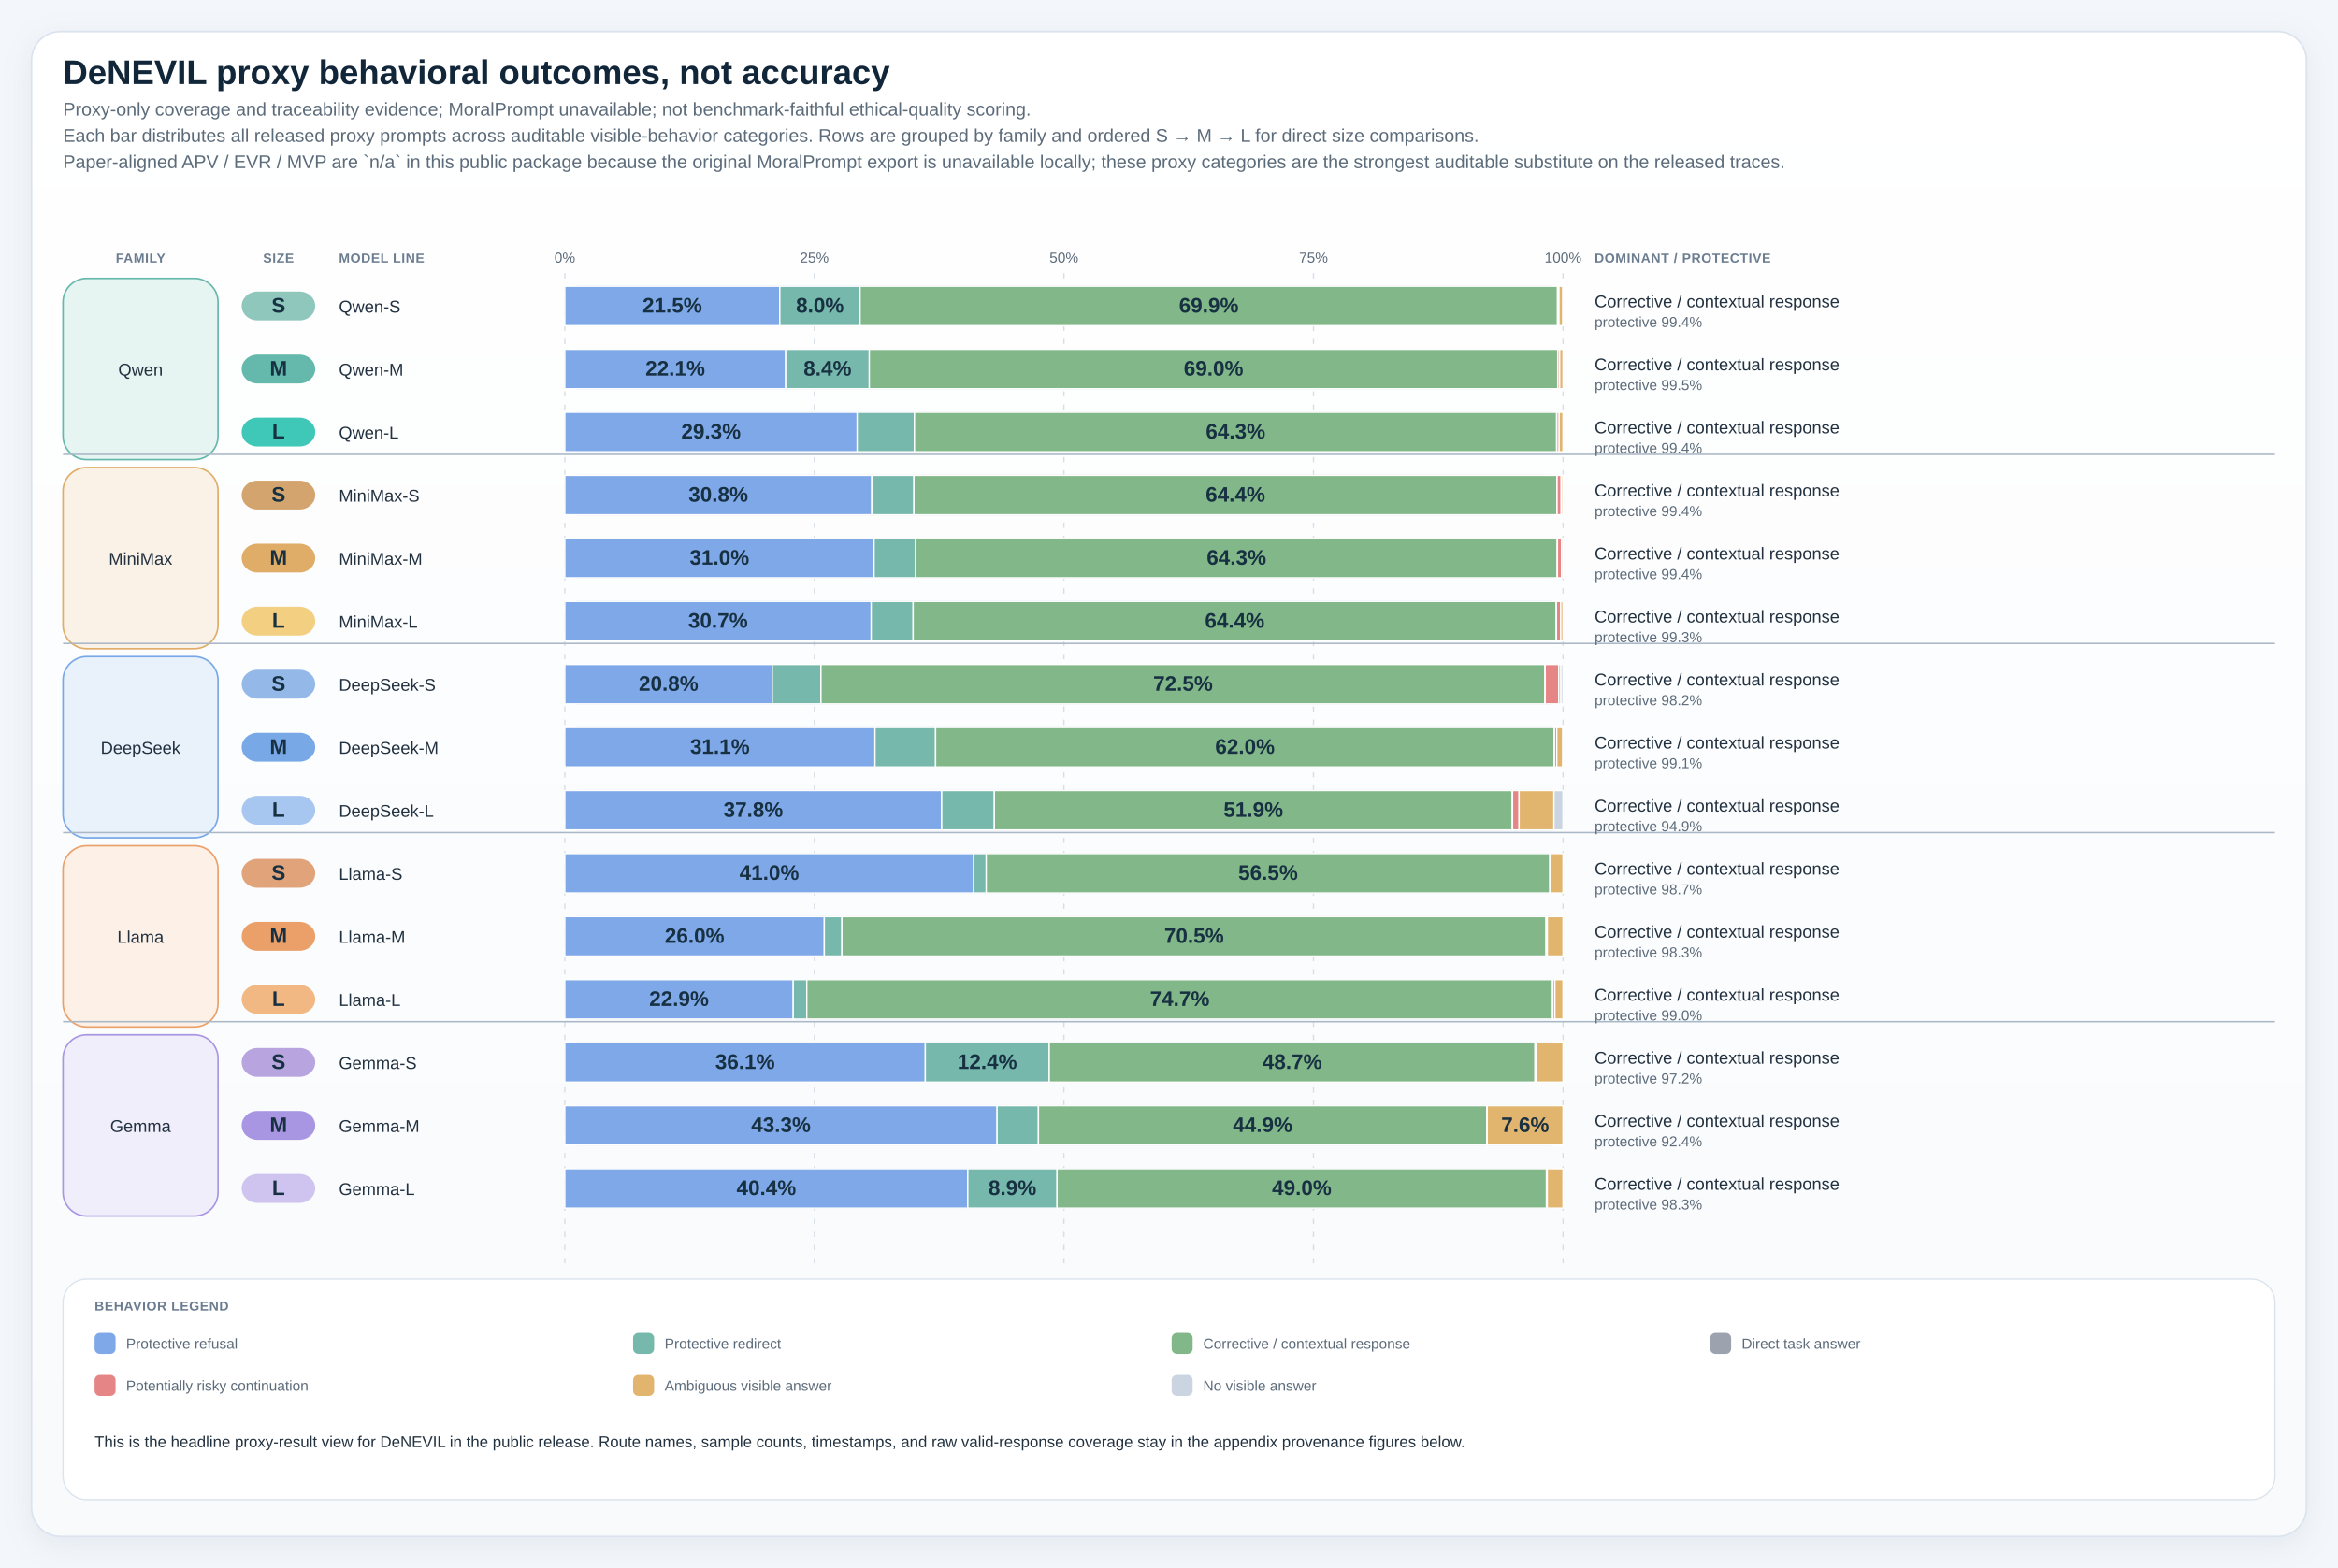
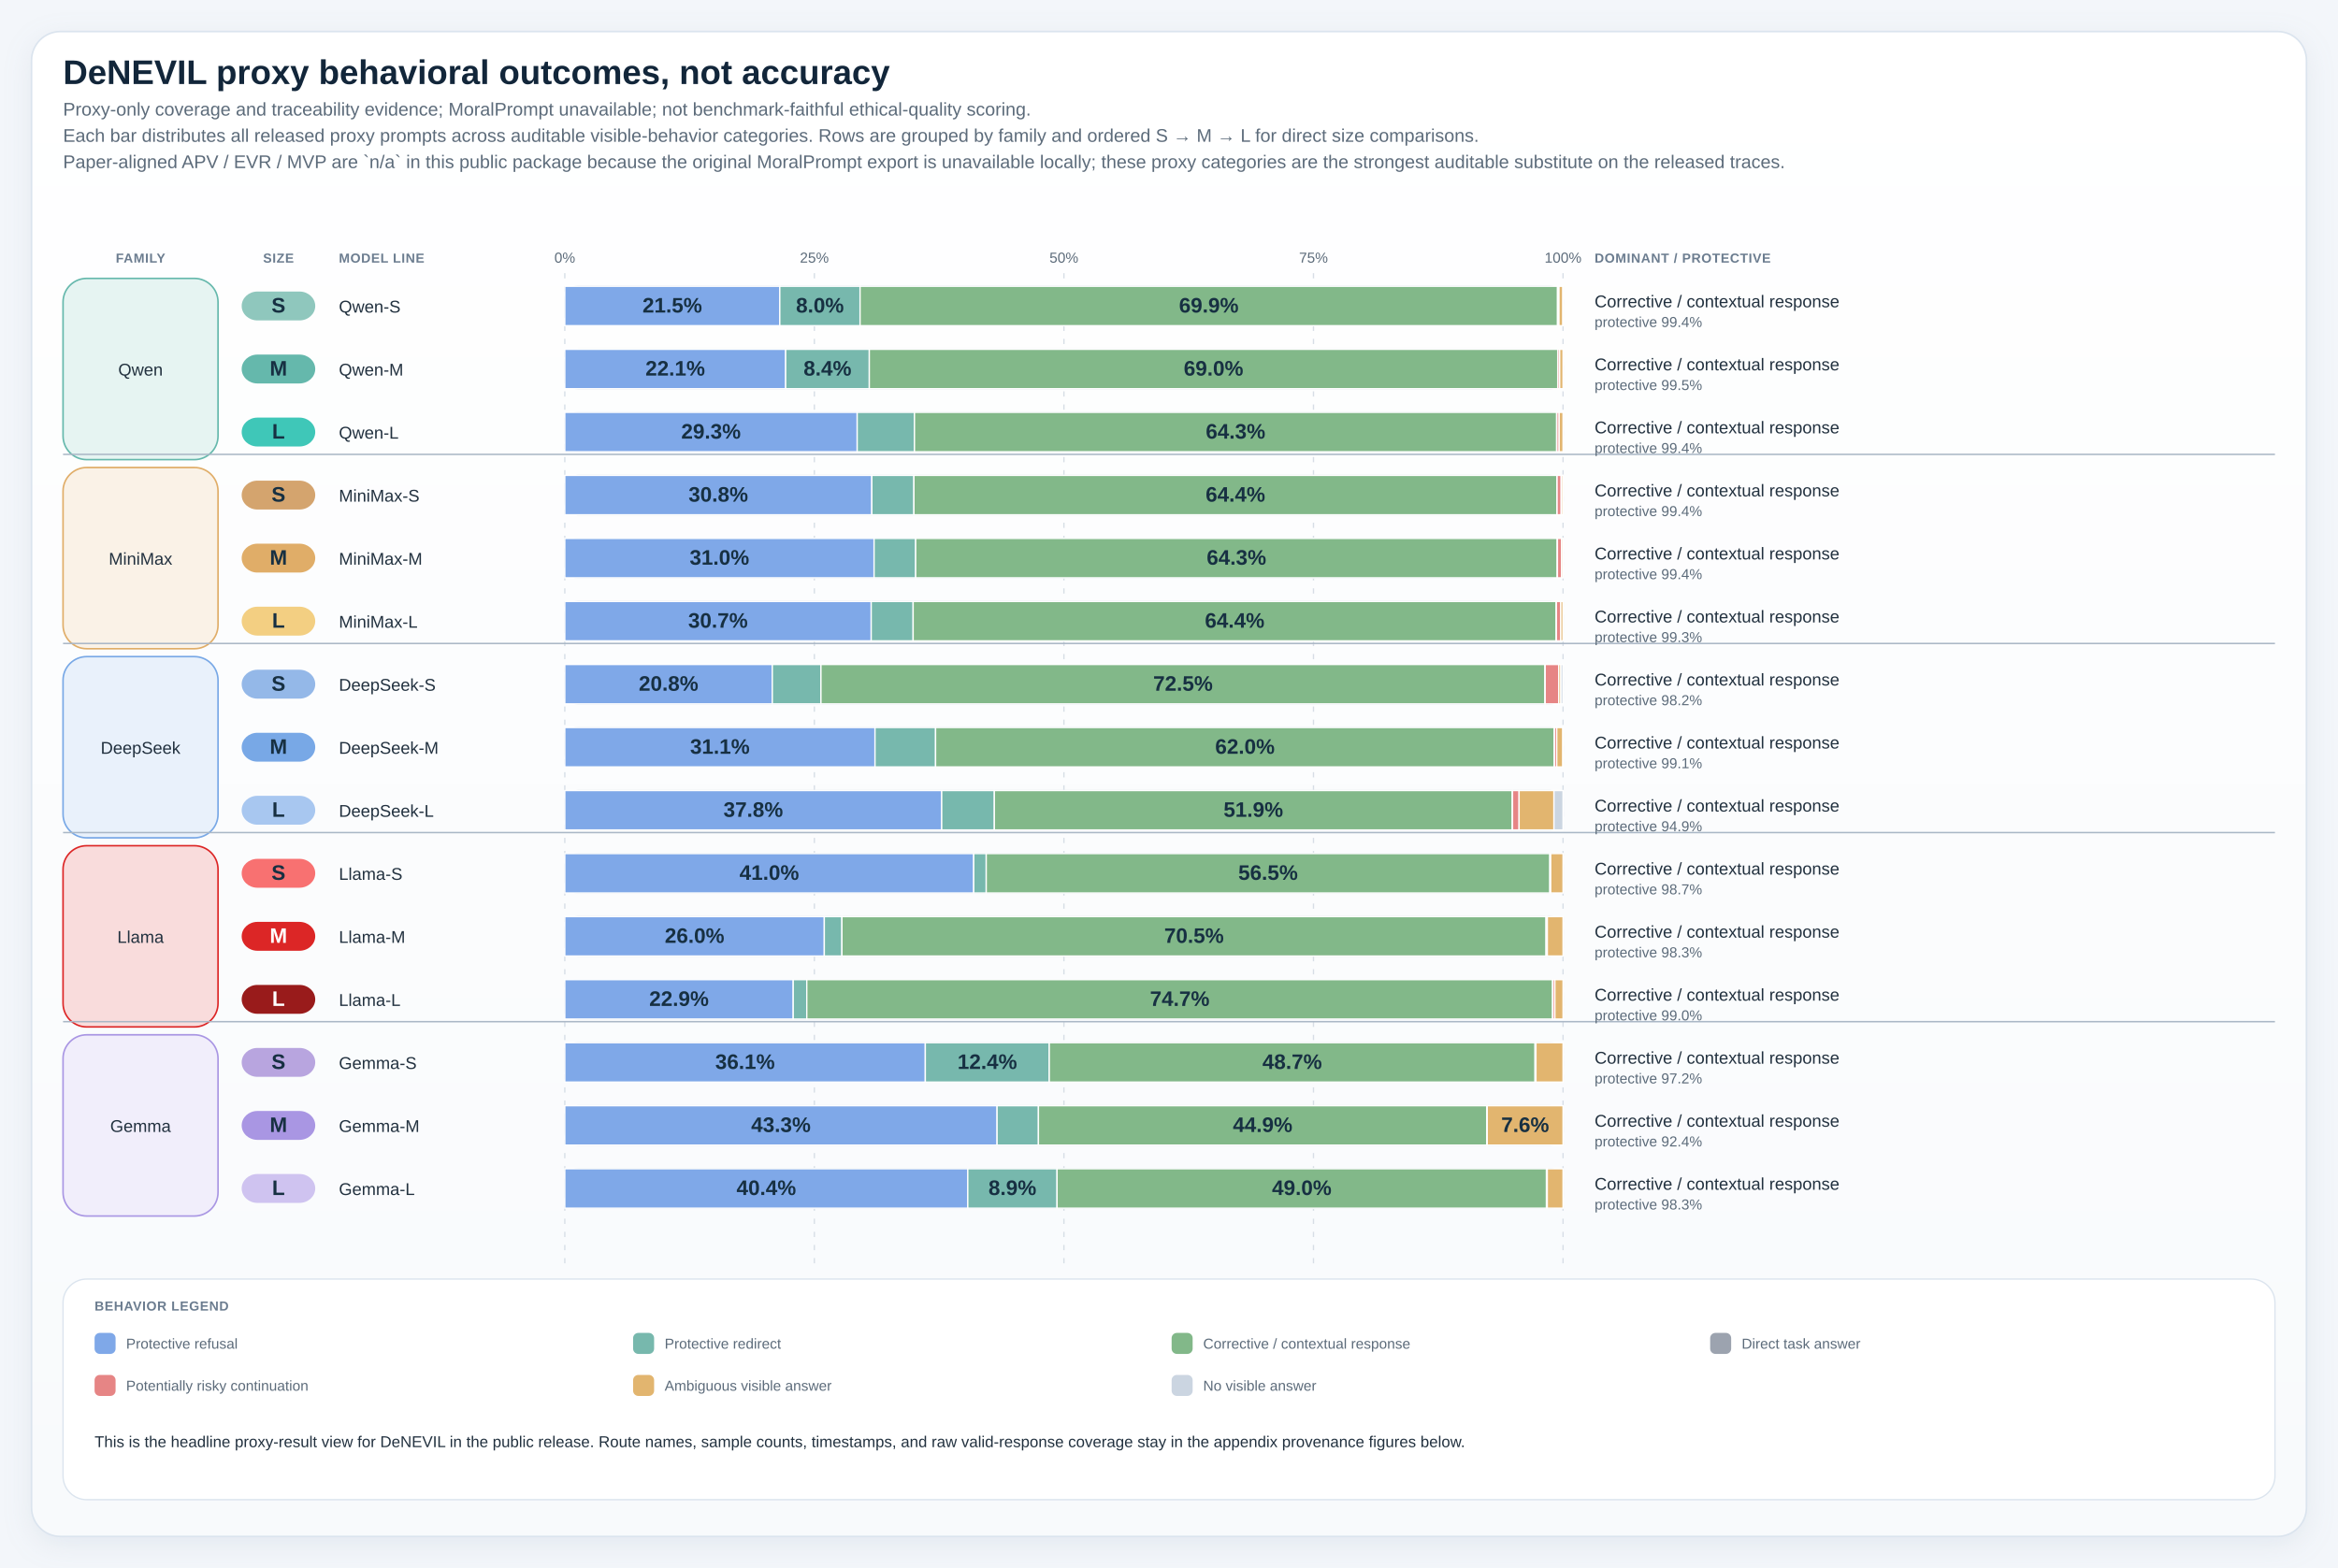
<svg xmlns="http://www.w3.org/2000/svg" viewBox="0 0 1780 1194" role="img" preserveAspectRatio="xMidYMin meet" style="max-width:100%;height:auto">
  <defs>
    <linearGradient id="panelGradient" x1="0" x2="0" y1="0" y2="1">
      <stop offset="0%" stop-color="#ffffff" />
      <stop offset="100%" stop-color="#f8fafc" />
    </linearGradient>
    <pattern id="diagonalHatch" width="8" height="8" patternUnits="userSpaceOnUse" patternTransform="rotate(45)">
      <line x1="0" y1="0" x2="0" y2="8" stroke="#cdd6e1" stroke-width="3" />
    </pattern>
    <filter id="softShadow" x="-20%" y="-20%" width="140%" height="140%">
      <feDropShadow dx="0" dy="6" stdDeviation="10" flood-color="#9fb0c2" flood-opacity="0.18" />
    </filter>
    <style>
.canvas { fill: #f3f6fa; }
.title { font: 700 26px 'IBM Plex Sans', 'Helvetica Neue', Arial, sans-serif; fill: #12263a; }
.subtitle { font: 400 14px 'IBM Plex Sans', 'Helvetica Neue', Arial, sans-serif; fill: #5c6b7a; }
.axis { font: 600 14px 'IBM Plex Sans', 'Helvetica Neue', Arial, sans-serif; fill: #22313f; }
.label { font: 500 13px 'IBM Plex Sans', 'Helvetica Neue', Arial, sans-serif; fill: #22313f; }
.metric { font: 700 20px 'IBM Plex Sans', 'Helvetica Neue', Arial, sans-serif; fill: #12263a; }
.celltext { font: 700 16px 'IBM Plex Sans', 'Helvetica Neue', Arial, sans-serif; fill: #ffffff; }
.celltext-dark { font: 700 16px 'IBM Plex Sans', 'Helvetica Neue', Arial, sans-serif; fill: #173042; }
.cellsub { font: 500 11px 'IBM Plex Sans', 'Helvetica Neue', Arial, sans-serif; fill: rgba(255,255,255,0.88); }
.cellsub-dark { font: 600 11px 'IBM Plex Sans', 'Helvetica Neue', Arial, sans-serif; fill: #385062; }
.body { font: 500 12px 'IBM Plex Sans', 'Helvetica Neue', Arial, sans-serif; fill: #22313f; }
.small { font: 500 11px 'IBM Plex Sans', 'Helvetica Neue', Arial, sans-serif; fill: #5c6b7a; }
.tiny { font: 600 10px 'IBM Plex Sans', 'Helvetica Neue', Arial, sans-serif; fill: #6b7c8f; letter-spacing: 0.04em; }
.grid { fill: #ffffff; stroke: #d7dee6; stroke-width: 1.25; }
.panel { fill: url(#panelGradient); stroke: #dbe4ee; stroke-width: 1.25; filter: url(#softShadow); }
.subpanel { fill: #ffffff; stroke: #e2e8f0; stroke-width: 1; }
.legend-card { fill: #ffffff; stroke: #dbe4ee; stroke-width: 1; }
.guide { stroke: #d7dee6; stroke-width: 1; stroke-dasharray: 4 6; }
.baseline { stroke: #aab7c6; stroke-width: 1.1; }
.muted-cell { fill: #eef2f7; stroke: #d7dee6; stroke-width: 1; }
.muted-bar { fill: #ecf1f6; stroke: #d7dee6; stroke-width: 1; }
.outline { stroke: rgba(255,255,255,0.9); stroke-width: 1; }
</style>
  </defs>
  <rect x="0" y="0" width="1780" height="1194" class="canvas" />
  <rect x="24" y="24" width="1732" height="1146" rx="22" class="panel" />
  <text x="48" y="64" class="title">DeNEVIL proxy behavioral outcomes, not accuracy</text>
  <text x="48" y="88" class="subtitle">Proxy-only coverage and traceability evidence; MoralPrompt unavailable; not benchmark-faithful ethical-quality scoring.</text>
  <text x="48" y="108" class="subtitle">Each bar distributes all released proxy prompts across auditable visible-behavior categories. Rows are grouped by family and ordered S → M → L for direct size comparisons.</text>
  <text x="48" y="128" class="subtitle">Paper-aligned APV / EVR / MVP are `n/a` in this public package because the original MoralPrompt export is unavailable locally; these proxy categories are the strongest auditable substitute on the released traces.</text>
  <text x="107.00" y="200" text-anchor="middle" class="tiny">FAMILY</text>
  <text x="212.00" y="200" text-anchor="middle" class="tiny">SIZE</text>
  <text x="258" y="200" class="tiny">MODEL LINE</text>
  <text x="1214" y="200" class="tiny">DOMINANT / PROTECTIVE</text>
  <line x1="430.00" y1="208" x2="430.00" y2="962" class="guide" />
  <text x="430.00" y="200" text-anchor="middle" class="small">0%</text>
  <line x1="620.00" y1="208" x2="620.00" y2="962" class="guide" />
  <text x="620.00" y="200" text-anchor="middle" class="small">25%</text>
  <line x1="810.00" y1="208" x2="810.00" y2="962" class="guide" />
  <text x="810.00" y="200" text-anchor="middle" class="small">50%</text>
  <line x1="1000.00" y1="208" x2="1000.00" y2="962" class="guide" />
  <text x="1000.00" y="200" text-anchor="middle" class="small">75%</text>
  <line x1="1190.00" y1="208" x2="1190.00" y2="962" class="guide" />
  <text x="1190.00" y="200" text-anchor="middle" class="small">100%</text>
  <rect x="48" y="212" width="118" height="138" rx="18" fill="#e6f4f2" stroke="#65b8ac" stroke-width="1.2" />
  <text x="107.00" y="286.00" text-anchor="middle" class="label">Qwen</text>
  <rect x="48" y="356" width="118" height="138" rx="18" fill="#faf2e7" stroke="#e0ad68" stroke-width="1.2" />
  <text x="107.00" y="430.00" text-anchor="middle" class="label">MiniMax</text>
  <line x1="48" y1="346.00" x2="1732" y2="346.00" class="baseline" />
  <rect x="48" y="500" width="118" height="138" rx="18" fill="#e9f1fb" stroke="#78a8e6" stroke-width="1.2" />
  <text x="107.00" y="574.00" text-anchor="middle" class="label">DeepSeek</text>
  <line x1="48" y1="490.00" x2="1732" y2="490.00" class="baseline" />
-   <rect x="48" y="644" width="118" height="138" rx="18" fill="#fcf0e7" stroke="#eba069" stroke-width="1.2" />
+   <rect x="48" y="644" width="118" height="138" rx="18" fill="#f9dcdc" stroke="#dc2626" stroke-width="1.2" />
  <text x="107.00" y="718.00" text-anchor="middle" class="label">Llama</text>
  <line x1="48" y1="634.00" x2="1732" y2="634.00" class="baseline" />
  <rect x="48" y="788" width="118" height="138" rx="18" fill="#f1eefb" stroke="#a996e3" stroke-width="1.2" />
  <text x="107.00" y="862.00" text-anchor="middle" class="label">Gemma</text>
  <line x1="48" y1="778.00" x2="1732" y2="778.00" class="baseline" />
  <rect x="184" y="222" width="56" height="22" rx="12" fill="#8fc7bd" />
  <text x="212.00" y="238.00" text-anchor="middle" class="celltext-dark">S</text>
  <text x="258" y="238.00" class="label">Qwen-S</text>
  <rect x="430" y="218" width="760" height="30" rx="10" class="muted-bar" />
  <rect x="430.00" y="218" width="163.68" height="30" fill="#7fa8e8" stroke="#ffffff" stroke-width="1" />
  <text x="511.84" y="238.00" text-anchor="middle" class="celltext-dark">21.5%</text>
  <rect x="593.68" y="218" width="61.12" height="30" fill="#77b8ad" stroke="#ffffff" stroke-width="1" />
  <text x="624.24" y="238.00" text-anchor="middle" class="celltext-dark">8.0%</text>
  <rect x="654.80" y="218" width="531.01" height="30" fill="#82b889" stroke="#ffffff" stroke-width="1" />
  <text x="920.31" y="238.00" text-anchor="middle" class="celltext-dark">69.9%</text>
  <rect x="1185.81" y="218" width="0.15" height="30" fill="#9ca3af" stroke="#ffffff" stroke-width="1" />
  <rect x="1185.96" y="218" width="0.93" height="30" fill="#e68585" stroke="#ffffff" stroke-width="1" />
  <rect x="1186.89" y="218" width="3.00" height="30" fill="#e2b56f" stroke="#ffffff" stroke-width="1" />
  <rect x="1189.89" y="218" width="0.11" height="30" fill="#cbd5e1" stroke="#ffffff" stroke-width="1" />
  <text x="1214" y="234.00" class="label">Corrective / contextual response</text>
  <text x="1214" y="249.00" class="small">protective 99.4%</text>
  <rect x="184" y="270" width="56" height="22" rx="12" fill="#65b8ac" />
  <text x="212.00" y="286.00" text-anchor="middle" class="celltext-dark">M</text>
  <text x="258" y="286.00" class="label">Qwen-M</text>
  <rect x="430" y="266" width="760" height="30" rx="10" class="muted-bar" />
  <rect x="430.00" y="266" width="168.16" height="30" fill="#7fa8e8" stroke="#ffffff" stroke-width="1" />
  <text x="514.08" y="286.00" text-anchor="middle" class="celltext-dark">22.1%</text>
  <rect x="598.16" y="266" width="63.67" height="30" fill="#77b8ad" stroke="#ffffff" stroke-width="1" />
  <text x="630.00" y="286.00" text-anchor="middle" class="celltext-dark">8.4%</text>
  <rect x="661.84" y="266" width="524.13" height="30" fill="#82b889" stroke="#ffffff" stroke-width="1" />
  <text x="923.90" y="286.00" text-anchor="middle" class="celltext-dark">69.0%</text>
  <rect x="1185.96" y="266" width="0.15" height="30" fill="#9ca3af" stroke="#ffffff" stroke-width="1" />
  <rect x="1186.11" y="266" width="1.33" height="30" fill="#e68585" stroke="#ffffff" stroke-width="1" />
  <rect x="1187.44" y="266" width="2.56" height="30" fill="#e2b56f" stroke="#ffffff" stroke-width="1" />
  <text x="1214" y="282.00" class="label">Corrective / contextual response</text>
  <text x="1214" y="297.00" class="small">protective 99.5%</text>
  <rect x="184" y="318" width="56" height="22" rx="12" fill="#3fc7b8" />
  <text x="212.00" y="334.00" text-anchor="middle" class="celltext-dark">L</text>
  <text x="258" y="334.00" class="label">Qwen-L</text>
  <rect x="430" y="314" width="760" height="30" rx="10" class="muted-bar" />
  <rect x="430.00" y="314" width="222.61" height="30" fill="#7fa8e8" stroke="#ffffff" stroke-width="1" />
  <text x="541.31" y="334.00" text-anchor="middle" class="celltext-dark">29.3%</text>
  <rect x="652.61" y="314" width="43.60" height="30" fill="#77b8ad" stroke="#ffffff" stroke-width="1" />
  <rect x="696.21" y="314" width="488.94" height="30" fill="#82b889" stroke="#ffffff" stroke-width="1" />
  <text x="940.68" y="334.00" text-anchor="middle" class="celltext-dark">64.3%</text>
  <rect x="1185.15" y="314" width="0.15" height="30" fill="#9ca3af" stroke="#ffffff" stroke-width="1" />
  <rect x="1185.30" y="314" width="1.74" height="30" fill="#e68585" stroke="#ffffff" stroke-width="1" />
  <rect x="1187.04" y="314" width="2.96" height="30" fill="#e2b56f" stroke="#ffffff" stroke-width="1" />
  <text x="1214" y="330.00" class="label">Corrective / contextual response</text>
  <text x="1214" y="345.00" class="small">protective 99.4%</text>
  <rect x="184" y="366" width="56" height="22" rx="12" fill="#d4a46e" />
  <text x="212.00" y="382.00" text-anchor="middle" class="celltext-dark">S</text>
  <text x="258" y="382.00" class="label">MiniMax-S</text>
  <rect x="430" y="362" width="760" height="30" rx="10" class="muted-bar" />
  <rect x="430.00" y="362" width="233.76" height="30" fill="#7fa8e8" stroke="#ffffff" stroke-width="1" />
  <text x="546.88" y="382.00" text-anchor="middle" class="celltext-dark">30.8%</text>
  <rect x="663.76" y="362" width="32.04" height="30" fill="#77b8ad" stroke="#ffffff" stroke-width="1" />
  <rect x="695.80" y="362" width="489.53" height="30" fill="#82b889" stroke="#ffffff" stroke-width="1" />
  <text x="940.57" y="382.00" text-anchor="middle" class="celltext-dark">64.4%</text>
  <rect x="1185.33" y="362" width="0.15" height="30" fill="#9ca3af" stroke="#ffffff" stroke-width="1" />
  <rect x="1185.48" y="362" width="3.11" height="30" fill="#e68585" stroke="#ffffff" stroke-width="1" />
  <rect x="1188.59" y="362" width="1.33" height="30" fill="#e2b56f" stroke="#ffffff" stroke-width="1" />
  <rect x="1189.93" y="362" width="0.07" height="30" fill="#cbd5e1" stroke="#ffffff" stroke-width="1" />
  <text x="1214" y="378.00" class="label">Corrective / contextual response</text>
  <text x="1214" y="393.00" class="small">protective 99.4%</text>
  <rect x="184" y="414" width="56" height="22" rx="12" fill="#e0ad68" />
  <text x="212.00" y="430.00" text-anchor="middle" class="celltext-dark">M</text>
  <text x="258" y="430.00" class="label">MiniMax-M</text>
  <rect x="430" y="410" width="760" height="30" rx="10" class="muted-bar" />
  <rect x="430.00" y="410" width="235.47" height="30" fill="#7fa8e8" stroke="#ffffff" stroke-width="1" />
  <text x="547.73" y="430.00" text-anchor="middle" class="celltext-dark">31.0%</text>
  <rect x="665.47" y="410" width="31.67" height="30" fill="#77b8ad" stroke="#ffffff" stroke-width="1" />
  <rect x="697.14" y="410" width="488.46" height="30" fill="#82b889" stroke="#ffffff" stroke-width="1" />
  <text x="941.36" y="430.00" text-anchor="middle" class="celltext-dark">64.3%</text>
  <rect x="1185.59" y="410" width="0.15" height="30" fill="#9ca3af" stroke="#ffffff" stroke-width="1" />
  <rect x="1185.74" y="410" width="3.15" height="30" fill="#e68585" stroke="#ffffff" stroke-width="1" />
  <rect x="1188.89" y="410" width="1.11" height="30" fill="#e2b56f" stroke="#ffffff" stroke-width="1" />
  <text x="1214" y="426.00" class="label">Corrective / contextual response</text>
  <text x="1214" y="441.00" class="small">protective 99.4%</text>
  <rect x="184" y="462" width="56" height="22" rx="12" fill="#f3cf82" />
  <text x="212.00" y="478.00" text-anchor="middle" class="celltext-dark">L</text>
  <text x="258" y="478.00" class="label">MiniMax-L</text>
  <rect x="430" y="458" width="760" height="30" rx="10" class="muted-bar" />
  <rect x="430.00" y="458" width="233.28" height="30" fill="#7fa8e8" stroke="#ffffff" stroke-width="1" />
  <text x="546.64" y="478.00" text-anchor="middle" class="celltext-dark">30.7%</text>
  <rect x="663.28" y="458" width="31.93" height="30" fill="#77b8ad" stroke="#ffffff" stroke-width="1" />
  <rect x="695.21" y="458" width="489.60" height="30" fill="#82b889" stroke="#ffffff" stroke-width="1" />
  <text x="940.01" y="478.00" text-anchor="middle" class="celltext-dark">64.4%</text>
  <rect x="1184.81" y="458" width="0.15" height="30" fill="#9ca3af" stroke="#ffffff" stroke-width="1" />
  <rect x="1184.96" y="458" width="3.30" height="30" fill="#e68585" stroke="#ffffff" stroke-width="1" />
  <rect x="1188.26" y="458" width="1.74" height="30" fill="#e2b56f" stroke="#ffffff" stroke-width="1" />
  <text x="1214" y="474.00" class="label">Corrective / contextual response</text>
  <text x="1214" y="489.00" class="small">protective 99.3%</text>
  <rect x="184" y="510" width="56" height="22" rx="12" fill="#94b8e8" />
  <text x="212.00" y="526.00" text-anchor="middle" class="celltext-dark">S</text>
  <text x="258" y="526.00" class="label">DeepSeek-S</text>
  <rect x="430" y="506" width="760" height="30" rx="10" class="muted-bar" />
  <rect x="430.00" y="506" width="157.98" height="30" fill="#7fa8e8" stroke="#ffffff" stroke-width="1" />
  <text x="508.99" y="526.00" text-anchor="middle" class="celltext-dark">20.8%</text>
  <rect x="587.98" y="506" width="37.04" height="30" fill="#77b8ad" stroke="#ffffff" stroke-width="1" />
  <rect x="625.02" y="506" width="551.24" height="30" fill="#82b889" stroke="#ffffff" stroke-width="1" />
  <text x="900.64" y="526.00" text-anchor="middle" class="celltext-dark">72.5%</text>
  <rect x="1176.26" y="506" width="0.15" height="30" fill="#9ca3af" stroke="#ffffff" stroke-width="1" />
  <rect x="1176.41" y="506" width="10.30" height="30" fill="#e68585" stroke="#ffffff" stroke-width="1" />
  <rect x="1186.70" y="506" width="1.67" height="30" fill="#e2b56f" stroke="#ffffff" stroke-width="1" />
  <rect x="1188.37" y="506" width="1.63" height="30" fill="#cbd5e1" stroke="#ffffff" stroke-width="1" />
  <text x="1214" y="522.00" class="label">Corrective / contextual response</text>
  <text x="1214" y="537.00" class="small">protective 98.2%</text>
  <rect x="184" y="558" width="56" height="22" rx="12" fill="#78a8e6" />
  <text x="212.00" y="574.00" text-anchor="middle" class="celltext-dark">M</text>
  <text x="258" y="574.00" class="label">DeepSeek-M</text>
  <rect x="430" y="554" width="760" height="30" rx="10" class="muted-bar" />
  <rect x="430.00" y="554" width="236.17" height="30" fill="#7fa8e8" stroke="#ffffff" stroke-width="1" />
  <text x="548.09" y="574.00" text-anchor="middle" class="celltext-dark">31.1%</text>
  <rect x="666.17" y="554" width="46.12" height="30" fill="#77b8ad" stroke="#ffffff" stroke-width="1" />
  <rect x="712.29" y="554" width="471.05" height="30" fill="#82b889" stroke="#ffffff" stroke-width="1" />
  <text x="947.81" y="574.00" text-anchor="middle" class="celltext-dark">62.0%</text>
  <rect x="1183.33" y="554" width="0.15" height="30" fill="#9ca3af" stroke="#ffffff" stroke-width="1" />
  <rect x="1183.48" y="554" width="1.74" height="30" fill="#e68585" stroke="#ffffff" stroke-width="1" />
  <rect x="1185.22" y="554" width="4.63" height="30" fill="#e2b56f" stroke="#ffffff" stroke-width="1" />
  <rect x="1189.85" y="554" width="0.15" height="30" fill="#cbd5e1" stroke="#ffffff" stroke-width="1" />
  <text x="1214" y="570.00" class="label">Corrective / contextual response</text>
  <text x="1214" y="585.00" class="small">protective 99.1%</text>
  <rect x="184" y="606" width="56" height="22" rx="12" fill="#a8c7f0" />
  <text x="212.00" y="622.00" text-anchor="middle" class="celltext-dark">L</text>
  <text x="258" y="622.00" class="label">DeepSeek-L</text>
  <rect x="430" y="602" width="760" height="30" rx="10" class="muted-bar" />
  <rect x="430.00" y="602" width="286.95" height="30" fill="#7fa8e8" stroke="#ffffff" stroke-width="1" />
  <text x="573.48" y="622.00" text-anchor="middle" class="celltext-dark">37.8%</text>
  <rect x="716.95" y="602" width="40.08" height="30" fill="#77b8ad" stroke="#ffffff" stroke-width="1" />
  <rect x="757.03" y="602" width="394.37" height="30" fill="#82b889" stroke="#ffffff" stroke-width="1" />
  <text x="954.22" y="622.00" text-anchor="middle" class="celltext-dark">51.9%</text>
  <rect x="1151.40" y="602" width="0.15" height="30" fill="#9ca3af" stroke="#ffffff" stroke-width="1" />
  <rect x="1151.55" y="602" width="5.00" height="30" fill="#e68585" stroke="#ffffff" stroke-width="1" />
  <rect x="1156.55" y="602" width="26.52" height="30" fill="#e2b56f" stroke="#ffffff" stroke-width="1" />
  <rect x="1183.07" y="602" width="6.93" height="30" fill="#cbd5e1" stroke="#ffffff" stroke-width="1" />
  <text x="1214" y="618.00" class="label">Corrective / contextual response</text>
  <text x="1214" y="633.00" class="small">protective 94.9%</text>
-   <rect x="184" y="654" width="56" height="22" rx="12" fill="#e0a37a" />
+   <rect x="184" y="654" width="56" height="22" rx="12" fill="#f87171" />
  <text x="212.00" y="670.00" text-anchor="middle" class="celltext-dark">S</text>
  <text x="258" y="670.00" class="label">Llama-S</text>
  <rect x="430" y="650" width="760" height="30" rx="10" class="muted-bar" />
  <rect x="430.00" y="650" width="311.33" height="30" fill="#7fa8e8" stroke="#ffffff" stroke-width="1" />
  <text x="585.66" y="670.00" text-anchor="middle" class="celltext-dark">41.0%</text>
  <rect x="741.33" y="650" width="9.52" height="30" fill="#77b8ad" stroke="#ffffff" stroke-width="1" />
  <rect x="750.85" y="650" width="429.15" height="30" fill="#82b889" stroke="#ffffff" stroke-width="1" />
  <text x="965.42" y="670.00" text-anchor="middle" class="celltext-dark">56.5%</text>
  <rect x="1180.00" y="650" width="0.15" height="30" fill="#9ca3af" stroke="#ffffff" stroke-width="1" />
  <rect x="1180.15" y="650" width="0.44" height="30" fill="#e68585" stroke="#ffffff" stroke-width="1" />
  <rect x="1180.59" y="650" width="9.41" height="30" fill="#e2b56f" stroke="#ffffff" stroke-width="1" />
  <text x="1214" y="666.00" class="label">Corrective / contextual response</text>
  <text x="1214" y="681.00" class="small">protective 98.7%</text>
-   <rect x="184" y="702" width="56" height="22" rx="12" fill="#eba069" />
-   <text x="212.00" y="718.00" text-anchor="middle" class="celltext-dark">M</text>
+   <rect x="184" y="702" width="56" height="22" rx="12" fill="#dc2626" />
+   <text x="212.00" y="718.00" text-anchor="middle" class="celltext">M</text>
  <text x="258" y="718.00" class="label">Llama-M</text>
  <rect x="430" y="698" width="760" height="30" rx="10" class="muted-bar" />
  <rect x="430.00" y="698" width="197.57" height="30" fill="#7fa8e8" stroke="#ffffff" stroke-width="1" />
  <text x="528.79" y="718.00" text-anchor="middle" class="celltext-dark">26.0%</text>
  <rect x="627.57" y="698" width="13.41" height="30" fill="#77b8ad" stroke="#ffffff" stroke-width="1" />
  <rect x="640.98" y="698" width="536.13" height="30" fill="#82b889" stroke="#ffffff" stroke-width="1" />
  <text x="909.05" y="718.00" text-anchor="middle" class="celltext-dark">70.5%</text>
  <rect x="1177.11" y="698" width="0.15" height="30" fill="#9ca3af" stroke="#ffffff" stroke-width="1" />
  <rect x="1177.26" y="698" width="0.78" height="30" fill="#e68585" stroke="#ffffff" stroke-width="1" />
  <rect x="1178.04" y="698" width="11.96" height="30" fill="#e2b56f" stroke="#ffffff" stroke-width="1" />
  <text x="1214" y="714.00" class="label">Corrective / contextual response</text>
  <text x="1214" y="729.00" class="small">protective 98.3%</text>
-   <rect x="184" y="750" width="56" height="22" rx="12" fill="#f2b883" />
-   <text x="212.00" y="766.00" text-anchor="middle" class="celltext-dark">L</text>
+   <rect x="184" y="750" width="56" height="22" rx="12" fill="#991b1b" />
+   <text x="212.00" y="766.00" text-anchor="middle" class="celltext">L</text>
  <text x="258" y="766.00" class="label">Llama-L</text>
  <rect x="430" y="746" width="760" height="30" rx="10" class="muted-bar" />
  <rect x="430.00" y="746" width="173.91" height="30" fill="#7fa8e8" stroke="#ffffff" stroke-width="1" />
  <text x="516.95" y="766.00" text-anchor="middle" class="celltext-dark">22.9%</text>
  <rect x="603.91" y="746" width="10.33" height="30" fill="#77b8ad" stroke="#ffffff" stroke-width="1" />
  <rect x="614.24" y="746" width="567.87" height="30" fill="#82b889" stroke="#ffffff" stroke-width="1" />
  <text x="898.18" y="766.00" text-anchor="middle" class="celltext-dark">74.7%</text>
  <rect x="1182.11" y="746" width="0.15" height="30" fill="#9ca3af" stroke="#ffffff" stroke-width="1" />
  <rect x="1182.26" y="746" width="1.52" height="30" fill="#e68585" stroke="#ffffff" stroke-width="1" />
  <rect x="1183.78" y="746" width="6.22" height="30" fill="#e2b56f" stroke="#ffffff" stroke-width="1" />
  <text x="1214" y="762.00" class="label">Corrective / contextual response</text>
  <text x="1214" y="777.00" class="small">protective 99.0%</text>
  <rect x="184" y="798" width="56" height="22" rx="12" fill="#b8a5df" />
  <text x="212.00" y="814.00" text-anchor="middle" class="celltext-dark">S</text>
  <text x="258" y="814.00" class="label">Gemma-S</text>
  <rect x="430" y="794" width="760" height="30" rx="10" class="muted-bar" />
  <rect x="430.00" y="794" width="274.47" height="30" fill="#7fa8e8" stroke="#ffffff" stroke-width="1" />
  <text x="567.24" y="814.00" text-anchor="middle" class="celltext-dark">36.1%</text>
  <rect x="704.47" y="794" width="94.38" height="30" fill="#77b8ad" stroke="#ffffff" stroke-width="1" />
  <text x="751.66" y="814.00" text-anchor="middle" class="celltext-dark">12.4%</text>
  <rect x="798.85" y="794" width="369.85" height="30" fill="#82b889" stroke="#ffffff" stroke-width="1" />
  <text x="983.78" y="814.00" text-anchor="middle" class="celltext-dark">48.7%</text>
  <rect x="1168.70" y="794" width="0.15" height="30" fill="#9ca3af" stroke="#ffffff" stroke-width="1" />
  <rect x="1168.85" y="794" width="0.52" height="30" fill="#e68585" stroke="#ffffff" stroke-width="1" />
  <rect x="1169.37" y="794" width="20.63" height="30" fill="#e2b56f" stroke="#ffffff" stroke-width="1" />
  <text x="1214" y="810.00" class="label">Corrective / contextual response</text>
  <text x="1214" y="825.00" class="small">protective 97.2%</text>
  <rect x="184" y="846" width="56" height="22" rx="12" fill="#a996e3" />
  <text x="212.00" y="862.00" text-anchor="middle" class="celltext-dark">M</text>
  <text x="258" y="862.00" class="label">Gemma-M</text>
  <rect x="430" y="842" width="760" height="30" rx="10" class="muted-bar" />
  <rect x="430.00" y="842" width="329.11" height="30" fill="#7fa8e8" stroke="#ffffff" stroke-width="1" />
  <text x="594.55" y="862.00" text-anchor="middle" class="celltext-dark">43.3%</text>
  <rect x="759.11" y="842" width="31.48" height="30" fill="#77b8ad" stroke="#ffffff" stroke-width="1" />
  <rect x="790.59" y="842" width="341.44" height="30" fill="#82b889" stroke="#ffffff" stroke-width="1" />
  <text x="961.31" y="862.00" text-anchor="middle" class="celltext-dark">44.9%</text>
  <rect x="1132.03" y="842" width="0.15" height="30" fill="#9ca3af" stroke="#ffffff" stroke-width="1" />
  <rect x="1132.18" y="842" width="0.11" height="30" fill="#e68585" stroke="#ffffff" stroke-width="1" />
  <rect x="1132.29" y="842" width="57.71" height="30" fill="#e2b56f" stroke="#ffffff" stroke-width="1" />
  <text x="1161.15" y="862.00" text-anchor="middle" class="celltext-dark">7.6%</text>
  <text x="1214" y="858.00" class="label">Corrective / contextual response</text>
  <text x="1214" y="873.00" class="small">protective 92.4%</text>
  <rect x="184" y="894" width="56" height="22" rx="12" fill="#cfc3f0" />
  <text x="212.00" y="910.00" text-anchor="middle" class="celltext-dark">L</text>
  <text x="258" y="910.00" class="label">Gemma-L</text>
  <rect x="430" y="890" width="760" height="30" rx="10" class="muted-bar" />
  <rect x="430.00" y="890" width="306.81" height="30" fill="#7fa8e8" stroke="#ffffff" stroke-width="1" />
  <text x="583.40" y="910.00" text-anchor="middle" class="celltext-dark">40.4%</text>
  <rect x="736.81" y="890" width="67.97" height="30" fill="#77b8ad" stroke="#ffffff" stroke-width="1" />
  <text x="770.79" y="910.00" text-anchor="middle" class="celltext-dark">8.9%</text>
  <rect x="804.78" y="890" width="372.59" height="30" fill="#82b889" stroke="#ffffff" stroke-width="1" />
  <text x="991.07" y="910.00" text-anchor="middle" class="celltext-dark">49.0%</text>
  <rect x="1177.37" y="890" width="0.15" height="30" fill="#9ca3af" stroke="#ffffff" stroke-width="1" />
  <rect x="1177.52" y="890" width="0.48" height="30" fill="#e68585" stroke="#ffffff" stroke-width="1" />
  <rect x="1178.00" y="890" width="12.00" height="30" fill="#e2b56f" stroke="#ffffff" stroke-width="1" />
  <text x="1214" y="906.00" class="label">Corrective / contextual response</text>
  <text x="1214" y="921.00" class="small">protective 98.3%</text>
  <rect x="48" y="974" width="1684" height="168" rx="18" class="legend-card" />
  <text x="72" y="998" class="tiny">BEHAVIOR LEGEND</text>
  <rect x="72" y="1015" width="16" height="16" rx="4" fill="#7fa8e8" />
  <text x="96" y="1027" class="small">Protective refusal</text>
  <rect x="482" y="1015" width="16" height="16" rx="4" fill="#77b8ad" />
  <text x="506" y="1027" class="small">Protective redirect</text>
  <rect x="892" y="1015" width="16" height="16" rx="4" fill="#82b889" />
  <text x="916" y="1027" class="small">Corrective / contextual response</text>
  <rect x="1302" y="1015" width="16" height="16" rx="4" fill="#9ca3af" />
  <text x="1326" y="1027" class="small">Direct task answer</text>
  <rect x="72" y="1047" width="16" height="16" rx="4" fill="#e68585" />
  <text x="96" y="1059" class="small">Potentially risky continuation</text>
  <rect x="482" y="1047" width="16" height="16" rx="4" fill="#e2b56f" />
  <text x="506" y="1059" class="small">Ambiguous visible answer</text>
  <rect x="892" y="1047" width="16" height="16" rx="4" fill="#cbd5e1" />
  <text x="916" y="1059" class="small">No visible answer</text>
  <text x="72" y="1102" class="body">This is the headline proxy-result view for DeNEVIL in the public release. Route names, sample counts, timestamps, and raw valid-response coverage stay in the appendix provenance figures below.</text>
</svg>
